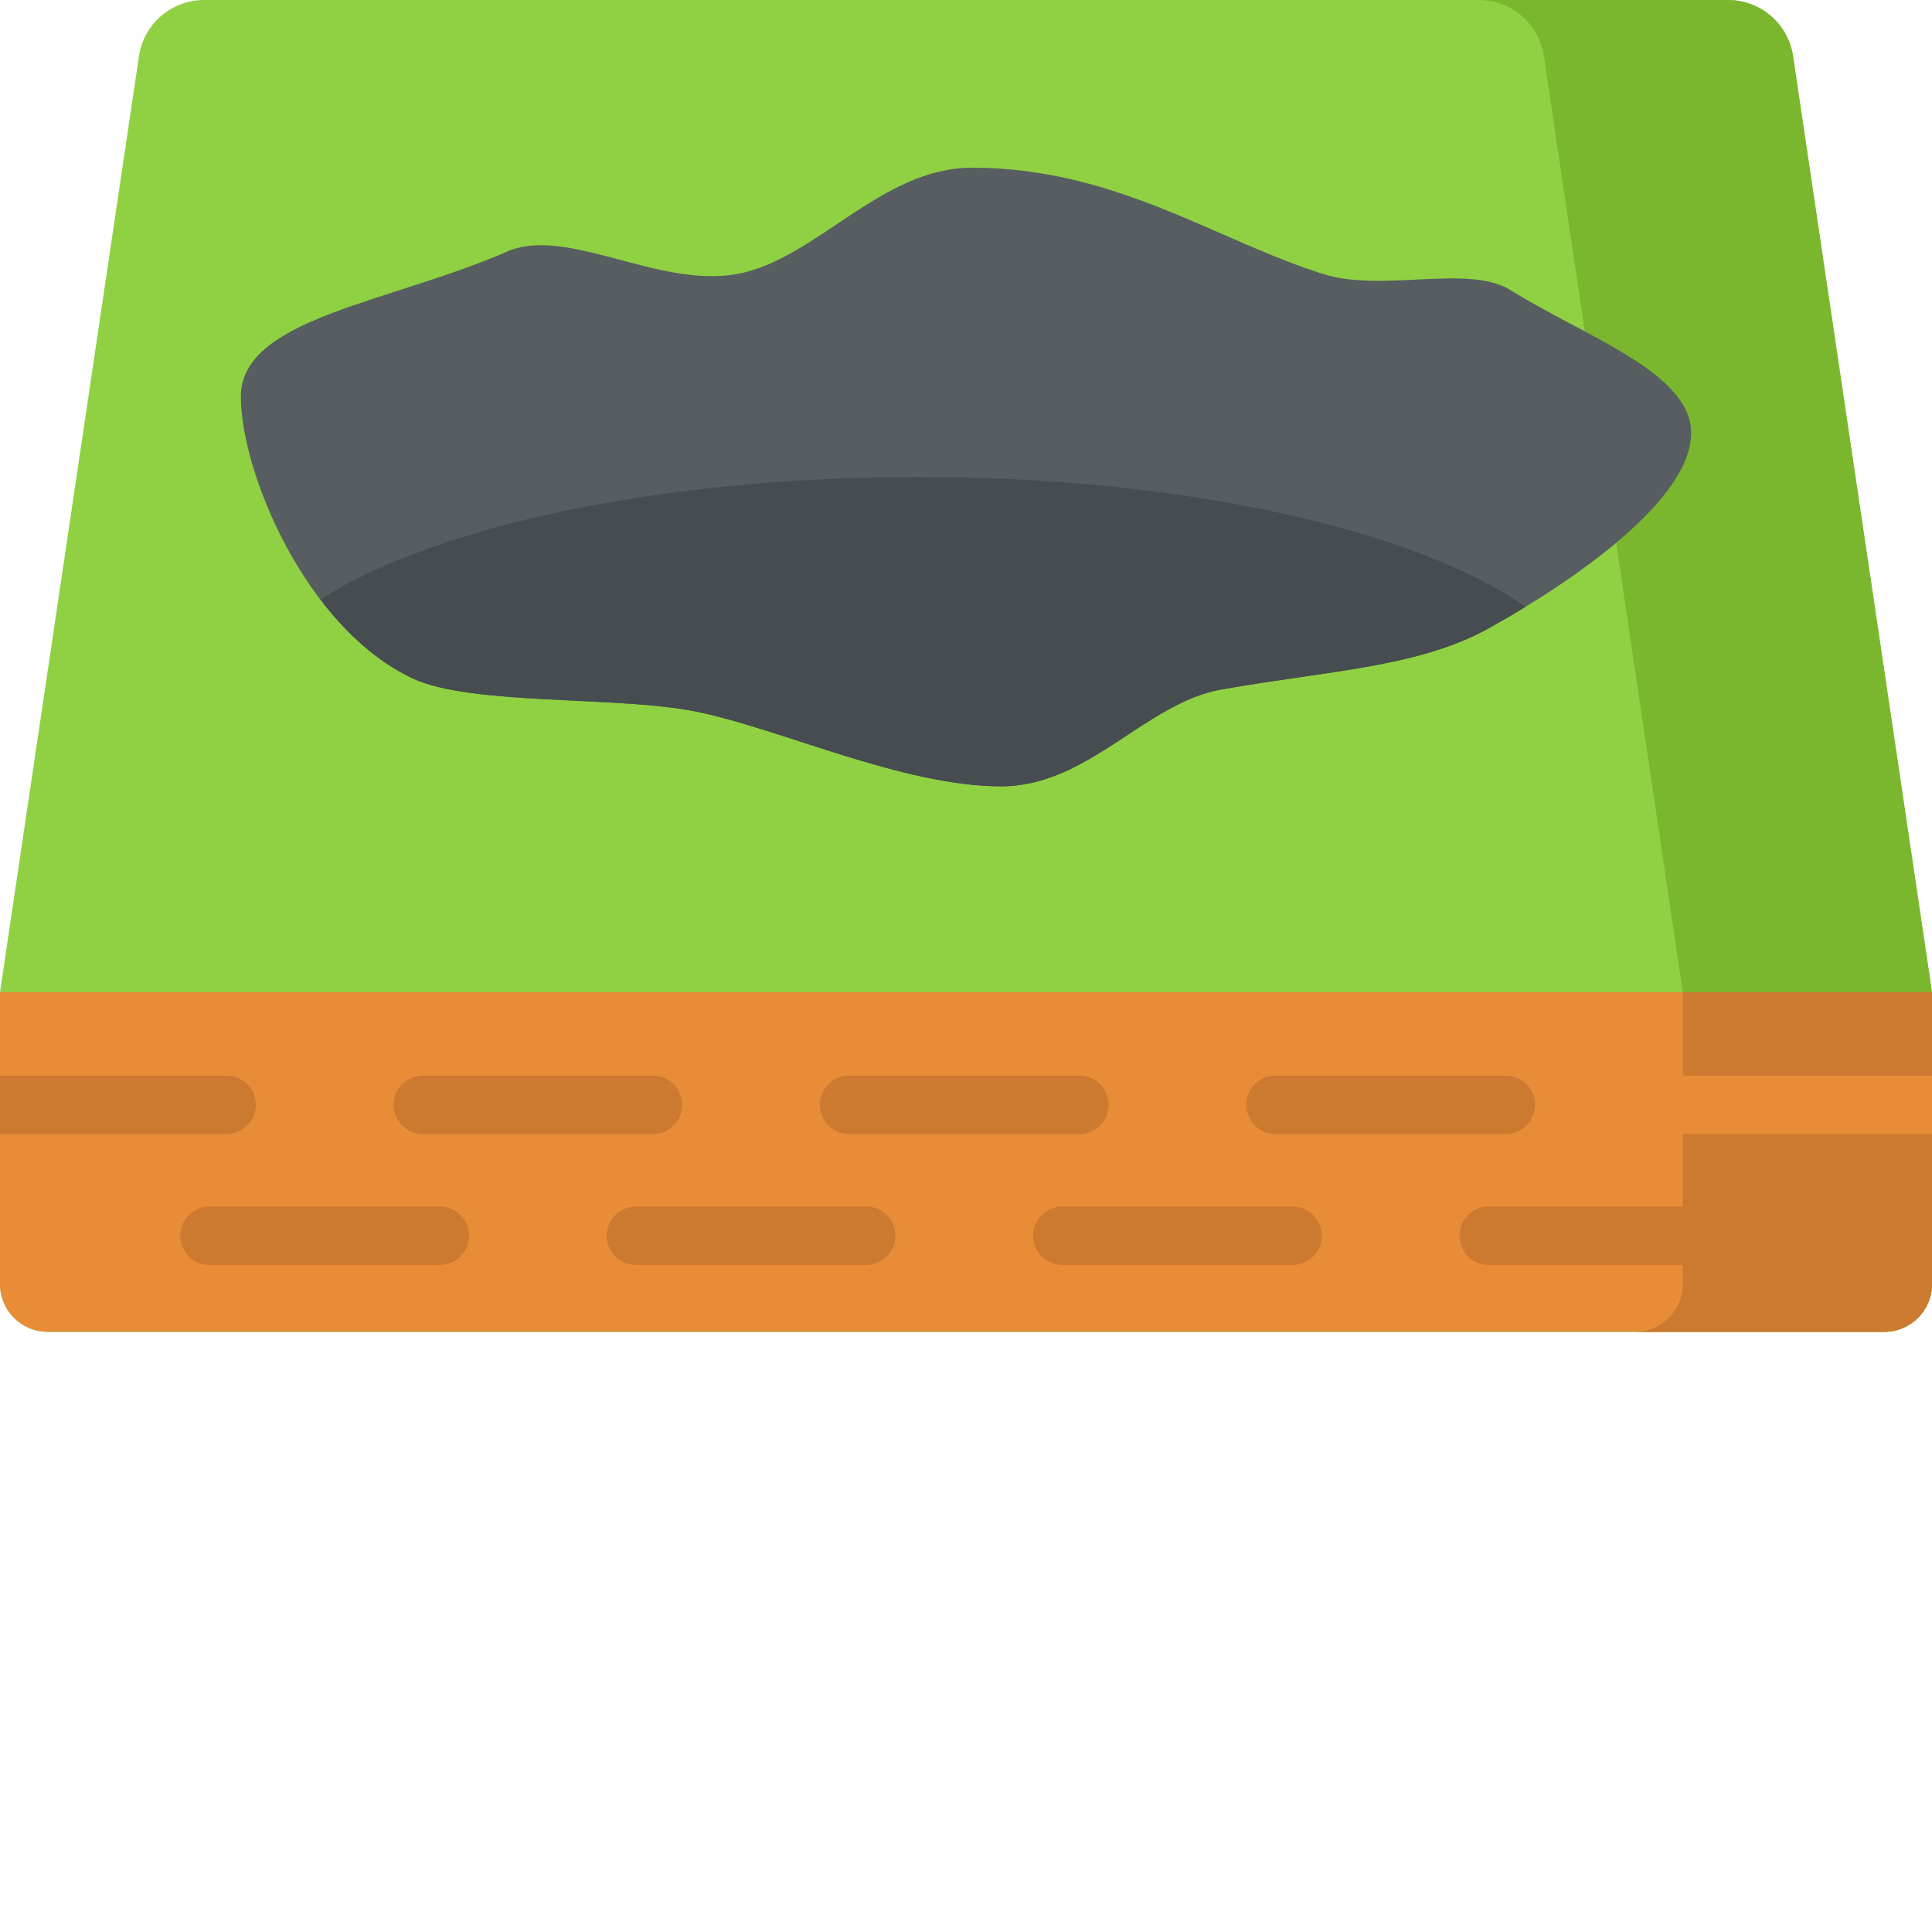
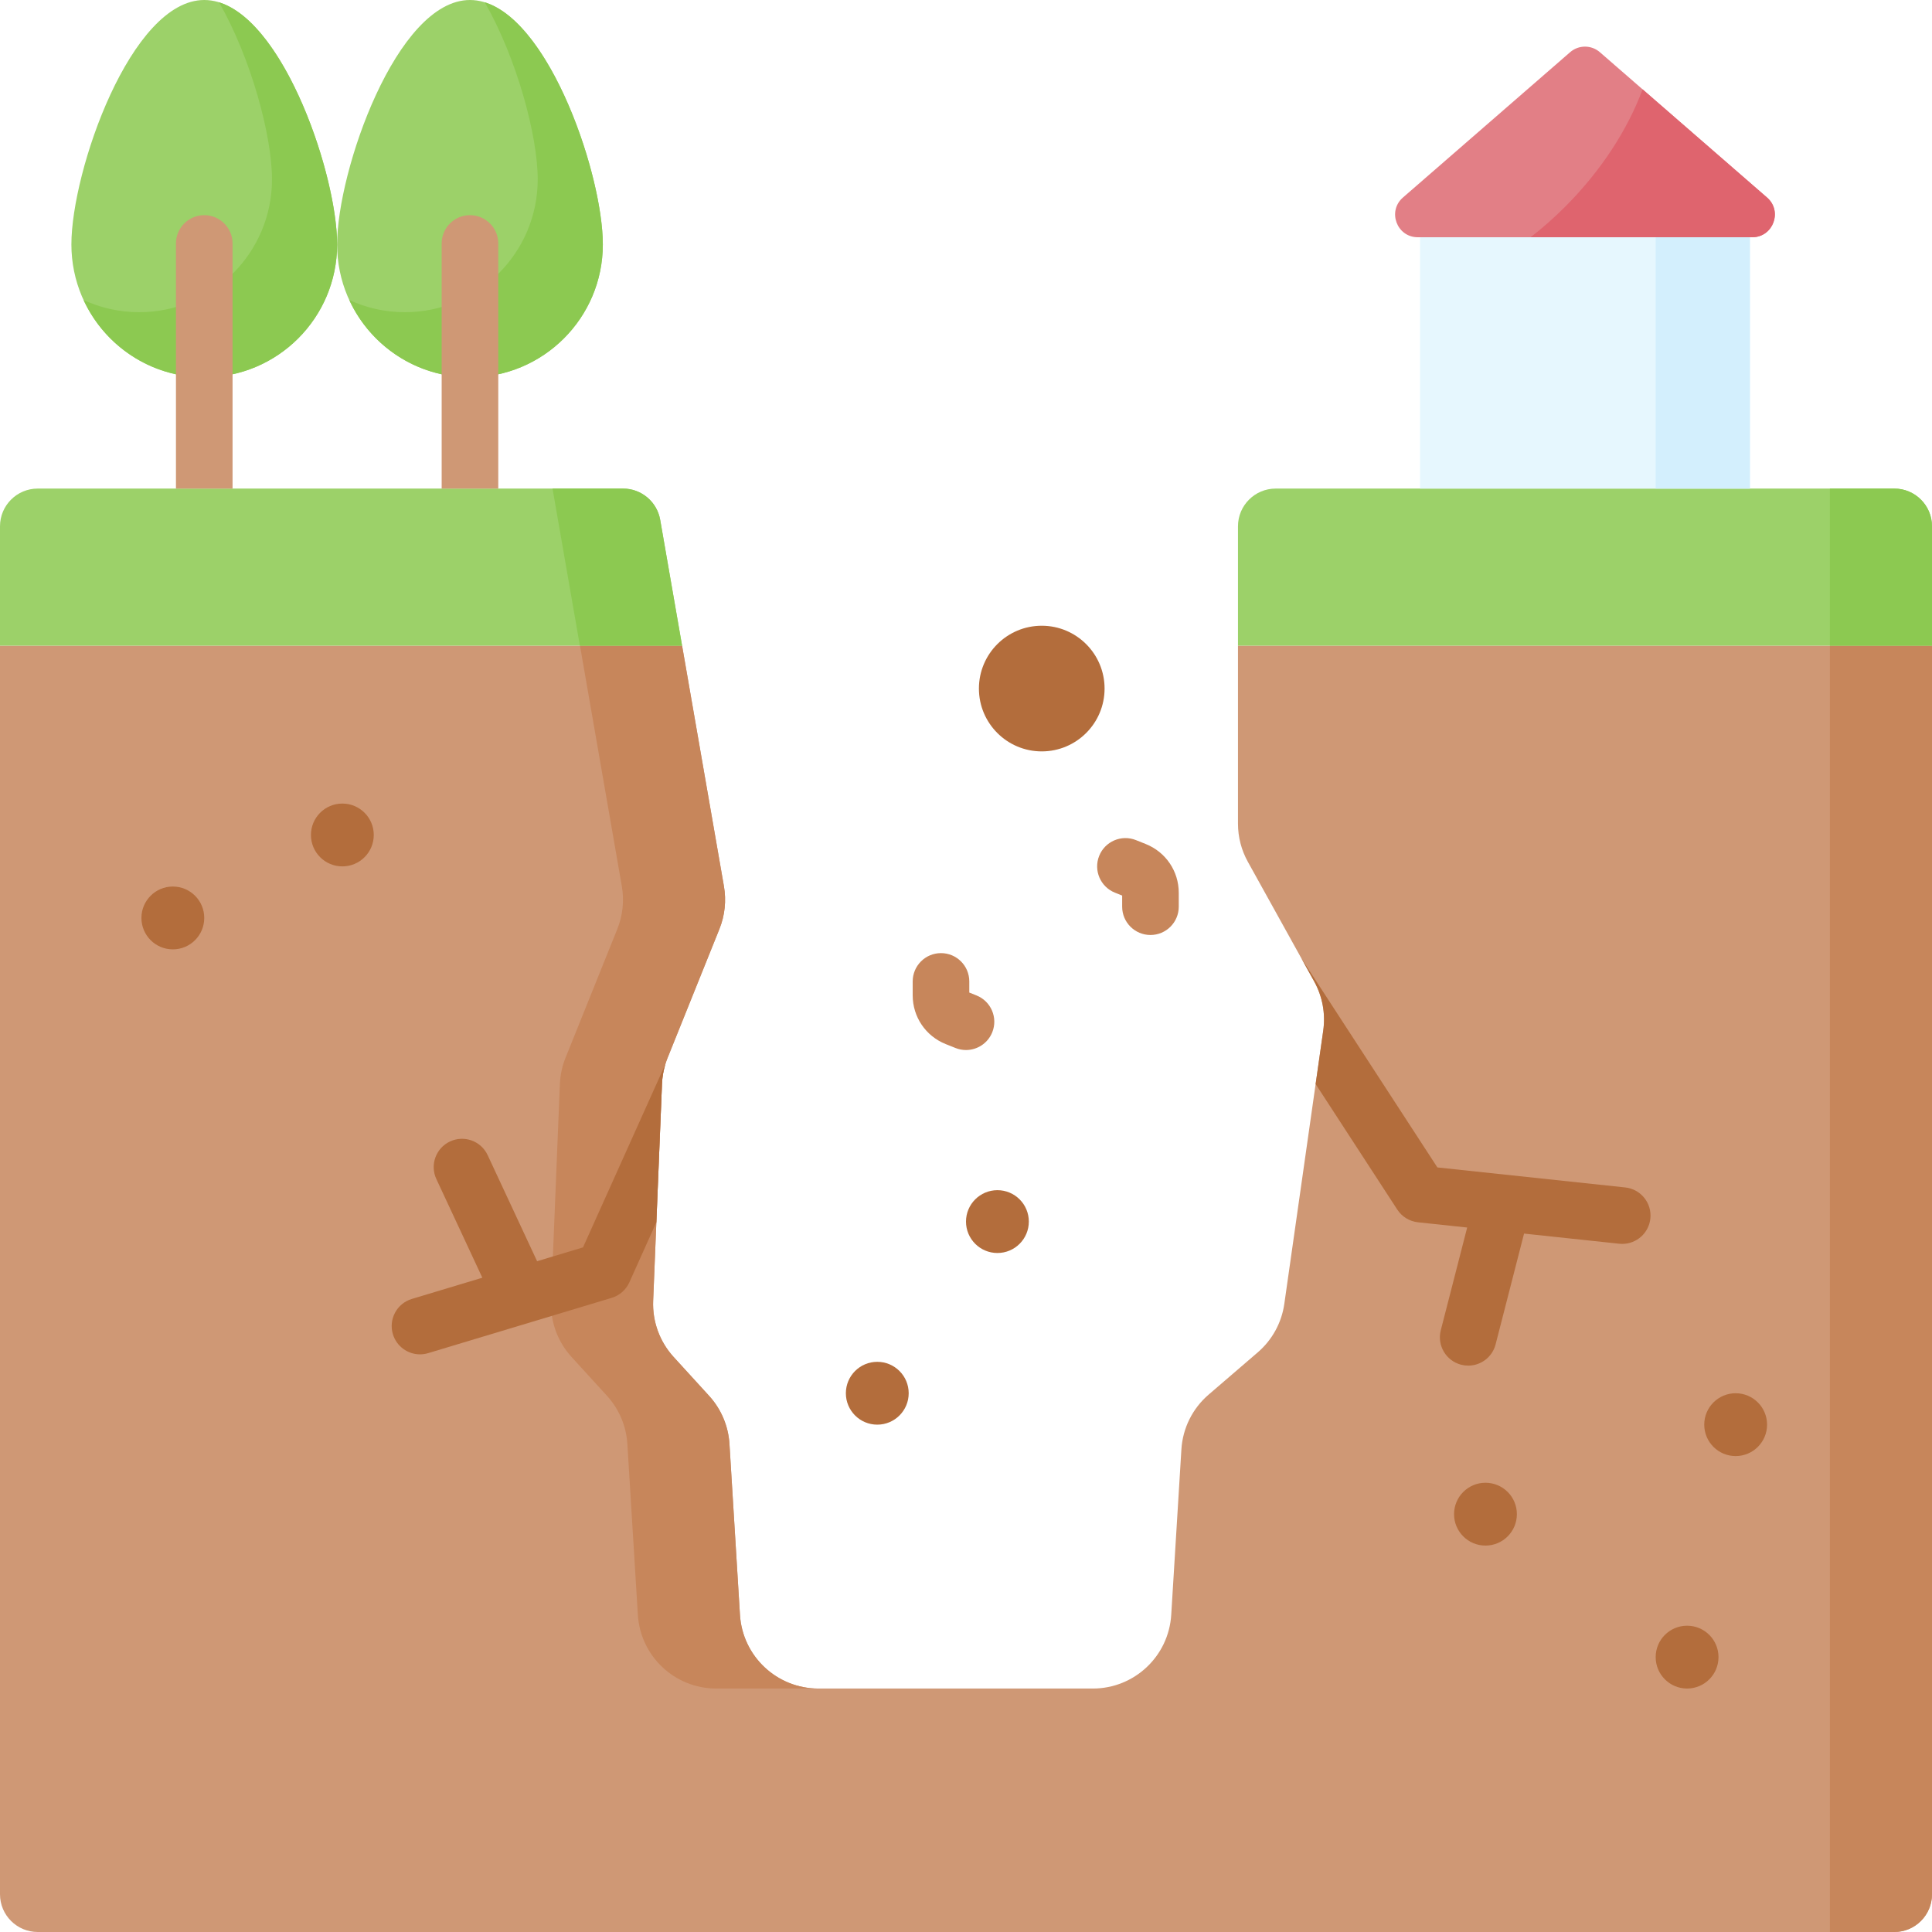
<svg xmlns="http://www.w3.org/2000/svg" version="1.1" width="512" height="512" x="0" y="0" viewBox="0 0 512 512" style="enable-background:new 0 0 512 512" xml:space="preserve" class="">
  <g>
-     <path d="m475.176 14.887c-1.27-8.555-8.609-14.887-17.258-14.887h-403.836c-8.648 0-15.988 6.332-17.258 14.887l-36.824 248.051v77.352c0 6.992 5.668 12.66 12.66 12.66h486.68c6.992 0 12.66-5.668 12.66-12.66v-77.352zm0 0" fill="#8fd143" data-original="#8fd143" class="" />
-     <path d="m475.176 14.887c-1.27-8.555-8.609-14.887-17.258-14.887h-66.031c8.645 0 15.984 6.332 17.258 14.887l36.82 248.051v77.352c0 6.992-5.668 12.66-12.66 12.66h66.035c6.992 0 12.66-5.668 12.66-12.66v-77.352zm0 0" fill="#7bb72e" data-original="#7bb72e" />
-     <path d="m448.176 114.746c0 17.555-30.594 38.957-53.691 51.781-18.598 10.332-42.41 11.184-70.789 16.188-20.168 3.559-35.289 25.672-58.391 25.672-26.105 0-58.637-15.336-80.852-19.816-20.766-4.188-59.727-1.551-75.07-8.77-28.609-13.469-45.555-54.902-45.555-74.68 0-20.816 39.262-24.793 70.594-38.457 15.734-6.863 40.113 9.789 60.945 5.953 20.832-3.84 38.117-28.172 62.168-28.172 38.102 0 64.465 19.133 93.109 28.172 15.809 4.984 38.484-2.703 49.652 4.27 19.574 12.227 47.879 21.836 47.879 37.859zm0 0" fill="#575d60" data-original="#575d60" />
-     <path d="m243.168 126.414c-68.543 0-128.098 13.145-158.281 32.449 6.746 8.855 14.969 16.449 24.496 20.938 15.34 7.219 54.305 4.582 75.07 8.77 22.215 4.48 54.746 19.816 80.852 19.816 23.102 0 38.223-22.113 58.391-25.672 28.379-5.004 52.191-5.859 70.789-16.188 3.172-1.758 6.488-3.688 9.844-5.742-29.164-20.352-90.367-34.371-161.16-34.371zm0 0" fill="#464c50" data-original="#464c50" class="" />
-     <path d="m499.34 352.949h-486.68c-6.992 0-12.66-5.668-12.66-12.66v-77.352h512v77.352c0 6.992-5.668 12.66-12.66 12.66zm0 0" fill="#e88c38" data-original="#e88c38" class="" />
-     <g fill="#cc7a2f">
-       <path d="m512 340.289v-77.352h-66.035v77.352c0 6.992-5.668 12.66-12.66 12.66h66.035c6.992 0 12.66-5.668 12.66-12.66zm0 0" fill="#cc7a2f" data-original="#cc7a2f" />
-       <path d="m60.07 285.055h-60.07v15.484h60.07c4.273 0 7.742-3.469 7.742-7.742 0-4.277-3.469-7.742-7.742-7.742zm0 0" fill="#cc7a2f" data-original="#cc7a2f" />
-       <path d="m173.062 300.539h-61.039c-4.277 0-7.742-3.465-7.742-7.742s3.465-7.742 7.742-7.742h61.039c4.277 0 7.742 3.465 7.742 7.742 0 4.273-3.465 7.742-7.742 7.742zm0 0" fill="#cc7a2f" data-original="#cc7a2f" />
-       <path d="m286.055 300.539h-61.039c-4.273 0-7.742-3.465-7.742-7.742s3.469-7.742 7.742-7.742h61.039c4.277 0 7.742 3.465 7.742 7.742 0 4.273-3.465 7.742-7.742 7.742zm0 0" fill="#cc7a2f" data-original="#cc7a2f" />
-       <path d="m399.051 300.539h-61.039c-4.277 0-7.742-3.465-7.742-7.742s3.465-7.742 7.742-7.742h61.039c4.273 0 7.738 3.465 7.738 7.742 0 4.273-3.465 7.742-7.738 7.742zm0 0" fill="#cc7a2f" data-original="#cc7a2f" />
+     <g>
+       <g>
+         <g>
+           <g>
+             <path d="m328.078 171.102v47.183c0 3.531.898 7.004 2.611 10.092l17.582 31.709c2.199 3.965 3.042 8.54 2.403 13.028l-10.318 72.427c-.711 4.992-3.21 9.556-7.033 12.844l-13.038 11.214c-4.26 3.664-6.857 8.895-7.202 14.503l-2.694 43.841c-.675 10.978-9.775 19.537-20.774 19.537h-72.743c-10.999 0-20.099-8.558-20.774-19.537l-2.782-45.284c-.291-4.743-2.197-9.243-5.4-12.753l-9.398-10.299c-3.696-4.05-5.645-9.396-5.422-14.875l2.337-57.468c.097-2.375.599-4.716 1.486-6.921l13.736-34.148c1.445-3.593 1.859-7.519 1.196-11.334l-11.092-63.76h-180.759v330.899c0 5.523 4.477 10 10 10h492c5.523 0 10-4.477 10-10v-330.898z" fill="#cf9875" data-original="#cf9875" class="" />
+           </g>
+           <g>
+             <g>
+               <path d="m163.597 246.196-13.736 34.148c-.887 2.205-1.39 4.547-1.486 6.922l-2.337 57.467c-.223 5.479 1.726 10.824 5.422 14.875l9.398 10.299c3.203 3.51 5.108 8.01 5.4 12.753l2.782 45.284c.675 10.978 9.775 19.537 20.774 19.537h27.057c-10.999 0-20.099-8.558-20.774-19.537l-2.782-45.284c-.291-4.743-2.197-9.243-5.4-12.753l-9.398-10.299c-3.696-4.05-5.645-9.396-5.422-14.875l2.337-57.467c.097-2.375.599-4.716 1.486-6.922l13.736-34.148c1.445-3.593 1.859-7.519 1.196-11.334l-11.092-63.76h-27.057l11.092 63.76c.664 3.815.25 7.741-1.196 11.334z" fill="#c7865b" data-original="#c7865b" class="" />
+             </g>
+             <g>
+               <path d="m484.943 171.102v340.898h17.057c5.523 0 10-4.477 10-10v-330.898z" fill="#c7865b" data-original="#c7865b" class="" />
+             </g>
+           </g>
+           <g>
+             <path d="m165.105 129.476h-155.105c-5.523 0-10 4.477-10 10v31.626h180.758l-5.8-33.34c-.834-4.79-4.991-8.286-9.853-8.286z" fill="#9cd169" data-original="#9cd169" />
+           </g>
+           <g>
+             <path d="m165.105 129.476h-18.679l7.242 41.626h27.089l-5.8-33.34c-.833-4.79-4.99-8.286-9.852-8.286z" fill="#8cc951" data-original="#8cc951" class="" />
+           </g>
+           <g>
+             <path d="m328.078 171.102h183.922v-31.626c0-5.523-4.477-10-10-10h-163.922c-5.523 0-10 4.477-10 10z" fill="#9cd169" data-original="#9cd169" />
+           </g>
+           <g>
+             <path d="m484.943 129.476v41.626h27.057v-31.626c0-5.523-4.477-10-10-10z" fill="#8cc951" data-original="#8cc951" class="" />
+           </g>
+         </g>
+         <g>
+           <g>
+             <path d="m159.755 64.784c0 19.445-15.763 35.209-35.209 35.209s-35.208-15.764-35.208-35.209 15.764-64.784 35.209-64.784 35.208 45.339 35.208 64.784z" fill="#9cd169" data-original="#9cd169" />
+           </g>
+           <g>
+             <path d="m128.47.617c8.52 14.877 14.029 35.416 14.029 46.91 0 19.445-15.763 35.209-35.208 35.209-5.259 0-10.244-1.161-14.725-3.228 5.575 12.089 17.794 20.484 31.981 20.484 19.445 0 35.209-15.763 35.209-35.209-.001-18.118-13.687-58.711-31.286-64.166z" fill="#8cc951" data-original="#8cc951" class="" />
+           </g>
+         </g>
+         <g>
+           <g>
+             <path d="m89.338 64.784c0 19.445-15.763 35.209-35.209 35.209s-35.208-15.764-35.208-35.209 15.763-64.784 35.209-64.784 35.208 45.339 35.208 64.784z" fill="#9cd169" data-original="#9cd169" />
+           </g>
+           <g>
+             <path d="m58.053.617c8.52 14.877 14.029 35.416 14.029 46.91 0 19.445-15.763 35.209-35.208 35.209-5.259 0-10.244-1.161-14.725-3.228 5.575 12.089 17.794 20.484 31.981 20.484 19.445 0 35.209-15.763 35.209-35.209-.001-18.118-13.688-58.711-31.286-64.166z" fill="#8cc951" data-original="#8cc951" class="" />
+           </g>
+         </g>
+         <g>
+           <path d="m376.332 62.874h87.415v66.602h-87.415z" fill="#e6f7fe" data-original="#e6f7fe" />
+         </g>
+         <g>
+           <path d="m438.771 62.874h24.976v66.602h-24.976z" fill="#d3effd" data-original="#d3effd" />
+         </g>
+         <g>
+           <path d="m423.975 13.828 44.31 38.518c4.189 3.641 1.613 10.528-3.936 10.528h-88.62c-5.55 0-8.125-6.887-3.936-10.528l44.31-38.518c2.257-1.962 5.615-1.962 7.872 0z" fill="#e27f86" data-original="#e27f86" />
+         </g>
+         <g>
+           <path d="m435.305 23.677c-3.949 10.602-10.899 21.483-20.541 31.125-2.946 2.947-6.011 5.636-9.146 8.073h58.731c5.55 0 8.125-6.887 3.936-10.528z" fill="#df646e" data-original="#df646e" />
+         </g>
+       </g>
+       <g>
+         <circle cx="276.074" cy="182.477" fill="#b36d3c" r="16.65" data-original="#b36d3c" class="" />
+       </g>
+       <g>
+         <path d="m430.701 314.685-49.78-5.305-36.04-55.405 3.389 6.112c2.198 3.965 3.042 8.539 2.403 13.028l-2.019 14.17 21.638 33.265c1.23 1.892 3.248 3.129 5.492 3.368l13.032 1.389-6.993 27.231c-1.03 4.012 1.387 8.1 5.399 9.13.626.161 1.253.238 1.87.238 3.342 0 6.39-2.25 7.26-5.636l7.539-29.356 25.22 2.688c.271.029.538.042.804.042 3.785 0 7.039-2.857 7.449-6.706.439-4.12-2.544-7.814-6.663-8.253z" fill="#b36d3c" data-original="#b36d3c" class="" />
+       </g>
+       <g>
+         <path d="m111.299 358.916c.717 0 1.445-.104 2.166-.321l48.639-14.65c2.08-.626 3.786-2.124 4.678-4.105l7.161-15.927 1.49-36.647c.072-1.774.372-3.529.888-5.222l-21.817 48.526-12.167 3.665-13.103-28.111c-1.75-3.754-6.21-5.38-9.967-3.629-3.754 1.75-5.379 6.212-3.629 9.966l12.186 26.145-18.685 5.628c-3.966 1.194-6.213 5.378-5.019 9.344.978 3.244 3.956 5.338 7.179 5.338z" fill="#b36d3c" data-original="#b36d3c" class="" />
+       </g>
+       <g>
+         <path d="m124.547 57.021c-4.143 0-7.5 3.358-7.5 7.5v64.955h15v-64.955c0-4.143-3.358-7.5-7.5-7.5z" fill="#cf9875" data-original="#cf9875" class="" />
+       </g>
+       <g>
+         <path d="m54.13 57.021c-4.143 0-7.5 3.358-7.5 7.5v64.955h15v-64.955c0-4.143-3.358-7.5-7.5-7.5z" fill="#cf9875" data-original="#cf9875" class="" />
+       </g>
+       <g>
+         <circle cx="264.325" cy="323.733" fill="#b36d3c" r="8.325" data-original="#b36d3c" class="" />
+       </g>
+       <g>
+         <circle cx="459.967" cy="377.548" fill="#b36d3c" r="8.325" data-original="#b36d3c" class="" />
+       </g>
+       <g>
+         <circle cx="393.664" cy="401.27" fill="#b36d3c" r="8.325" data-original="#b36d3c" class="" />
+       </g>
+       <g>
+         <circle cx="447.096" cy="439.154" fill="#b36d3c" r="8.325" data-original="#b36d3c" class="" />
+       </g>
+       <g>
+         <circle cx="90.728" cy="221.277" fill="#b36d3c" r="8.325" data-original="#b36d3c" class="" />
+       </g>
+       <g>
+         <circle cx="45.804" cy="243.267" fill="#b36d3c" r="8.325" data-original="#b36d3c" class="" />
+       </g>
+       <g>
+         <circle cx="232.488" cy="369.223" fill="#b36d3c" r="8.325" data-original="#b36d3c" class="" />
+       </g>
+       <g>
+         <path d="m304.884 247.782c-4.143 0-7.5-3.358-7.5-7.5v-2.951l-1.912-.765c-3.847-1.538-5.718-5.902-4.18-9.748s5.902-5.718 9.748-4.18l2.588 1.035c5.32 2.128 8.756 7.205 8.756 12.933v3.676c0 4.142-3.358 7.5-7.5 7.5zm-6.826-10.181h.01z" fill="#c7865b" data-original="#c7865b" class="" />
+       </g>
+       <g>
+         <path d="m255.998 278.269c-.928 0-1.871-.173-2.784-.539l-2.587-1.035c-5.318-2.128-8.755-7.205-8.755-12.932v-3.676c0-4.142 3.357-7.5 7.5-7.5s7.5 3.358 7.5 7.5v2.951l1.914.766c3.846 1.539 5.716 5.904 4.177 9.75-1.173 2.931-3.989 4.715-6.965 4.715z" fill="#c7865b" data-original="#c7865b" class="" />
+       </g>
    </g>
-     <path d="m512 285.055h-67.965c-4.273 0-7.742 3.465-7.742 7.742s3.469 7.742 7.742 7.742h67.965zm0 0" fill="#e88c38" data-original="#e88c38" class="" />
-     <path d="m116.566 335.23h-61.039c-4.277 0-7.742-3.465-7.742-7.742 0-4.277 3.465-7.742 7.742-7.742h61.039c4.277 0 7.742 3.465 7.742 7.742 0 4.277-3.465 7.742-7.742 7.742zm0 0" fill="#cc7a2f" data-original="#cc7a2f" />
-     <path d="m229.559 335.23h-61.039c-4.277 0-7.742-3.465-7.742-7.742 0-4.277 3.465-7.742 7.742-7.742h61.039c4.277 0 7.742 3.465 7.742 7.742 0 4.277-3.465 7.742-7.742 7.742zm0 0" fill="#cc7a2f" data-original="#cc7a2f" />
-     <path d="m342.551 335.23h-61.039c-4.273 0-7.742-3.465-7.742-7.742 0-4.277 3.469-7.742 7.742-7.742h61.039c4.277 0 7.742 3.465 7.742 7.742 0 4.277-3.465 7.742-7.742 7.742zm0 0" fill="#cc7a2f" data-original="#cc7a2f" />
-     <path d="m455.547 335.23h-61.039c-4.277 0-7.742-3.465-7.742-7.742 0-4.277 3.465-7.742 7.742-7.742h61.039c4.273 0 7.738 3.465 7.738 7.742 0 4.277-3.465 7.742-7.738 7.742zm0 0" fill="#cc7a2f" data-original="#cc7a2f" />
  </g>
</svg>
